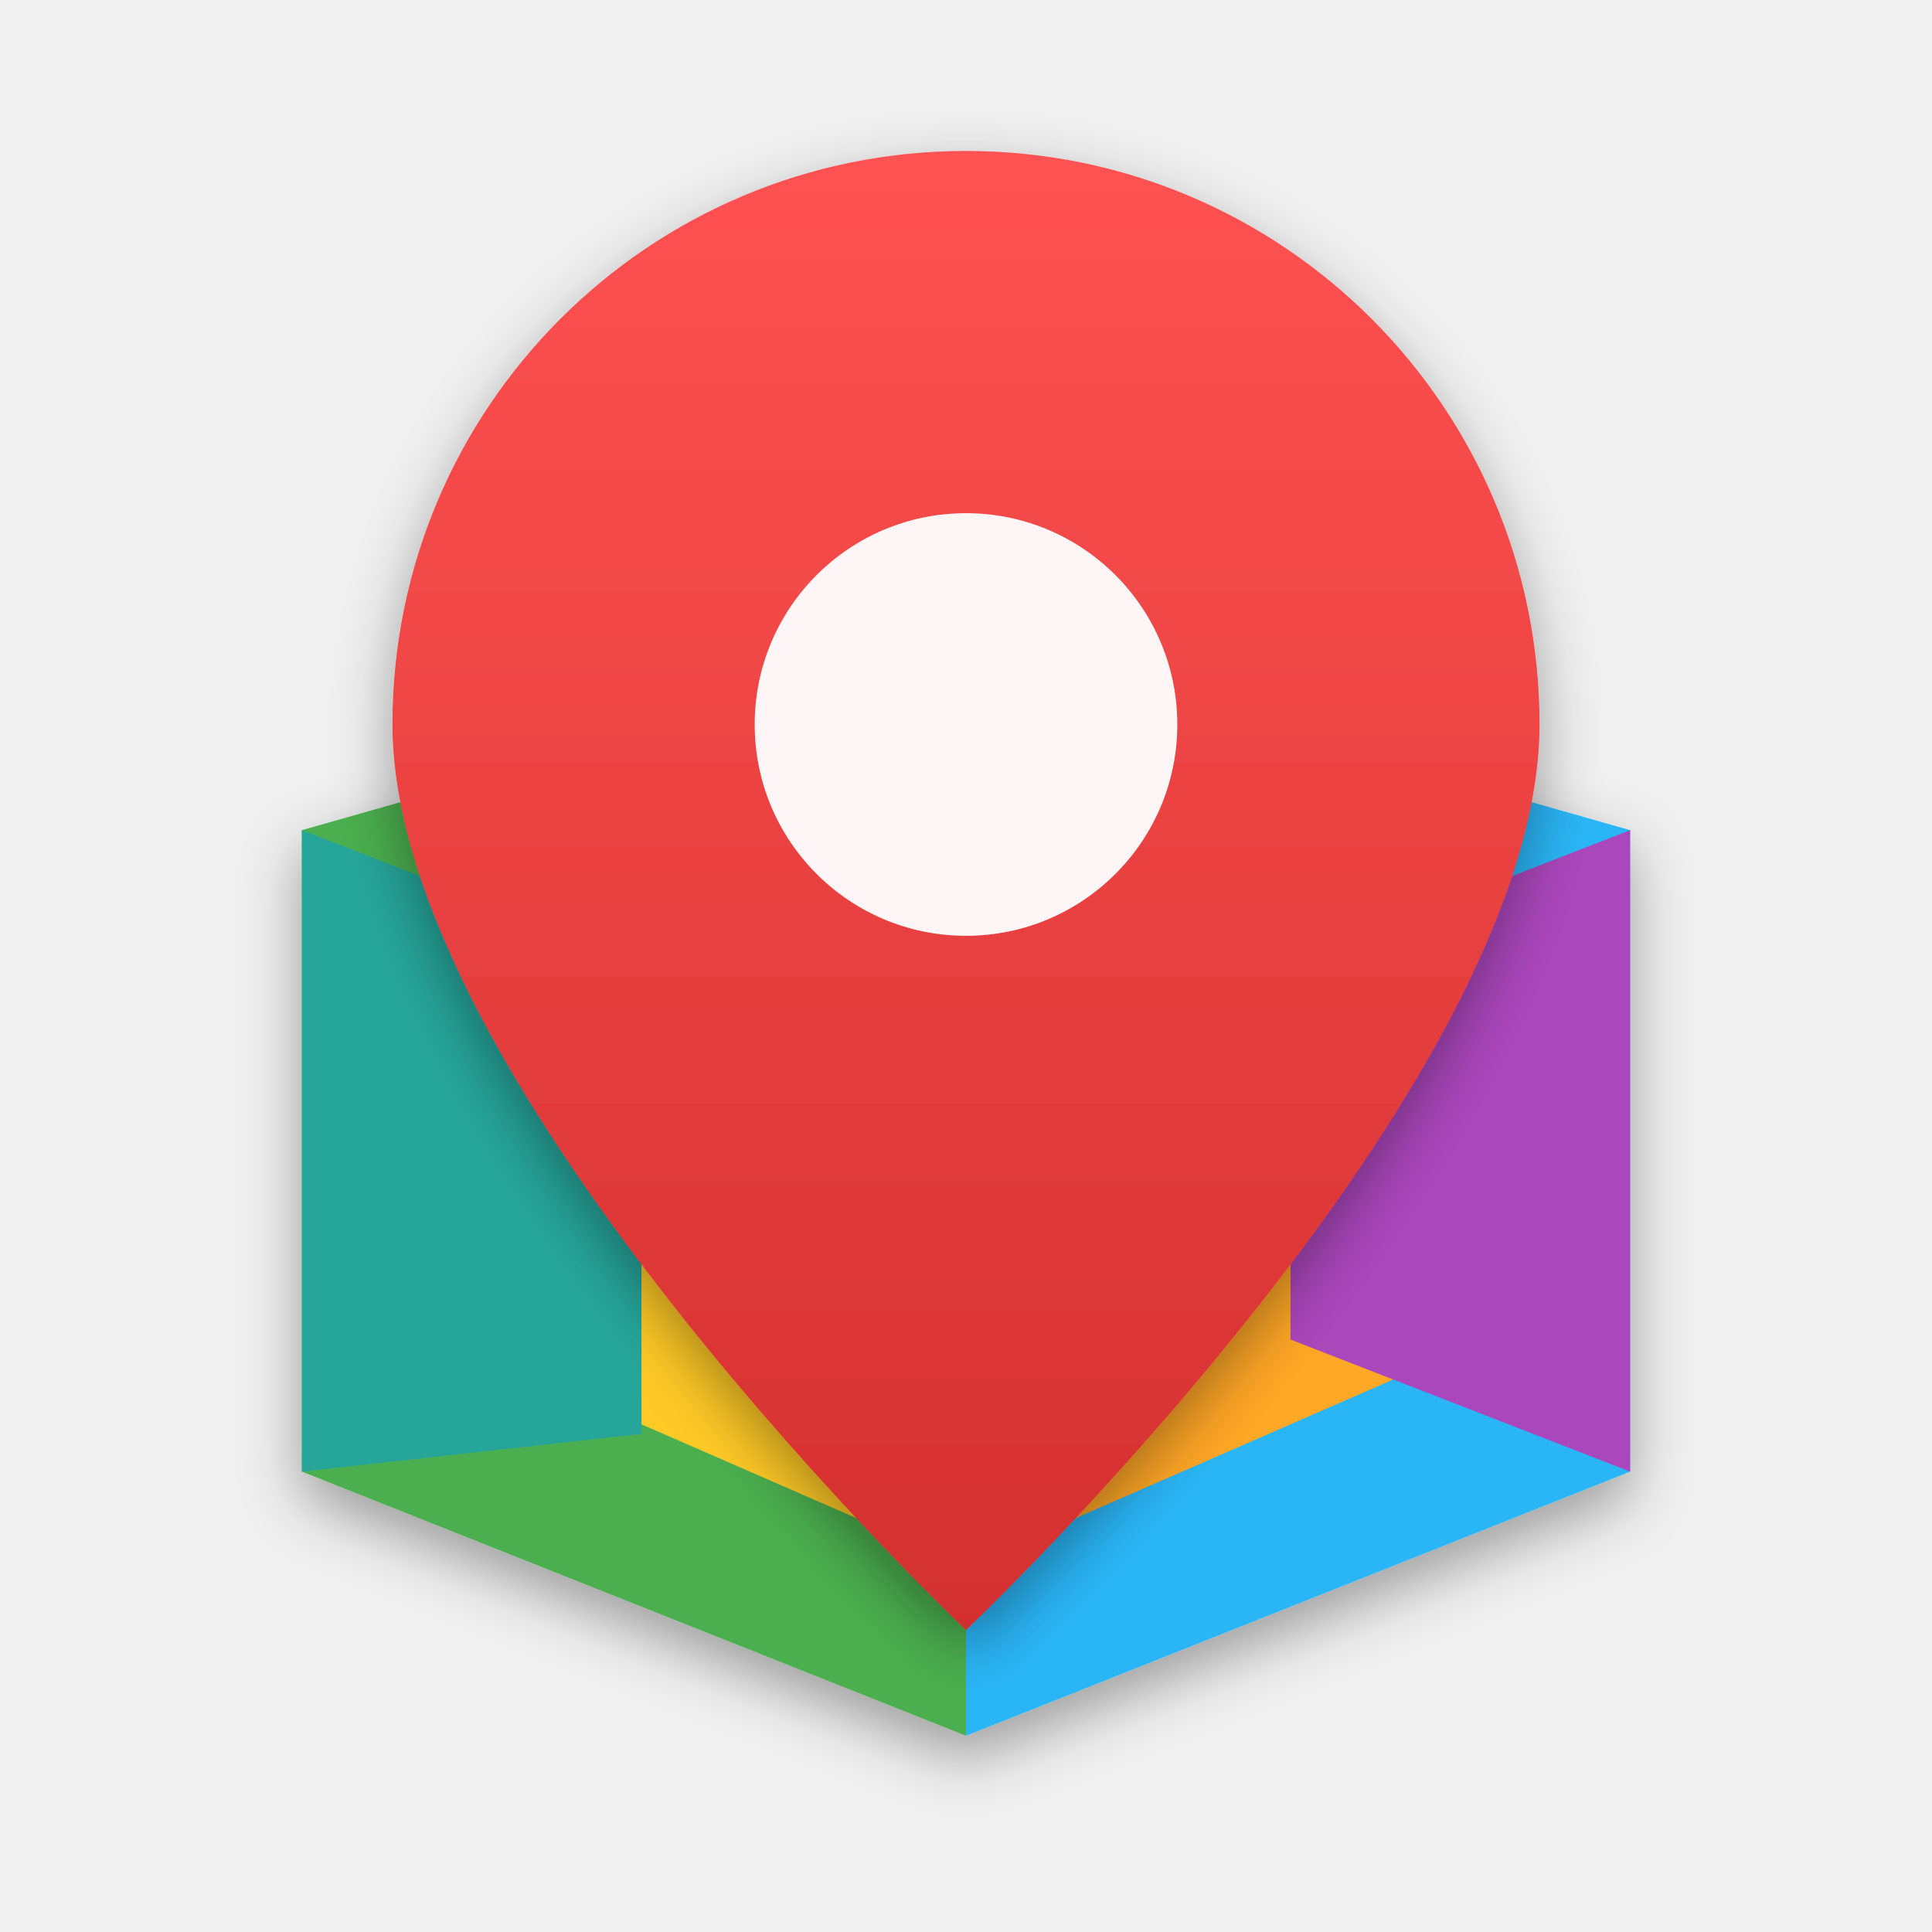
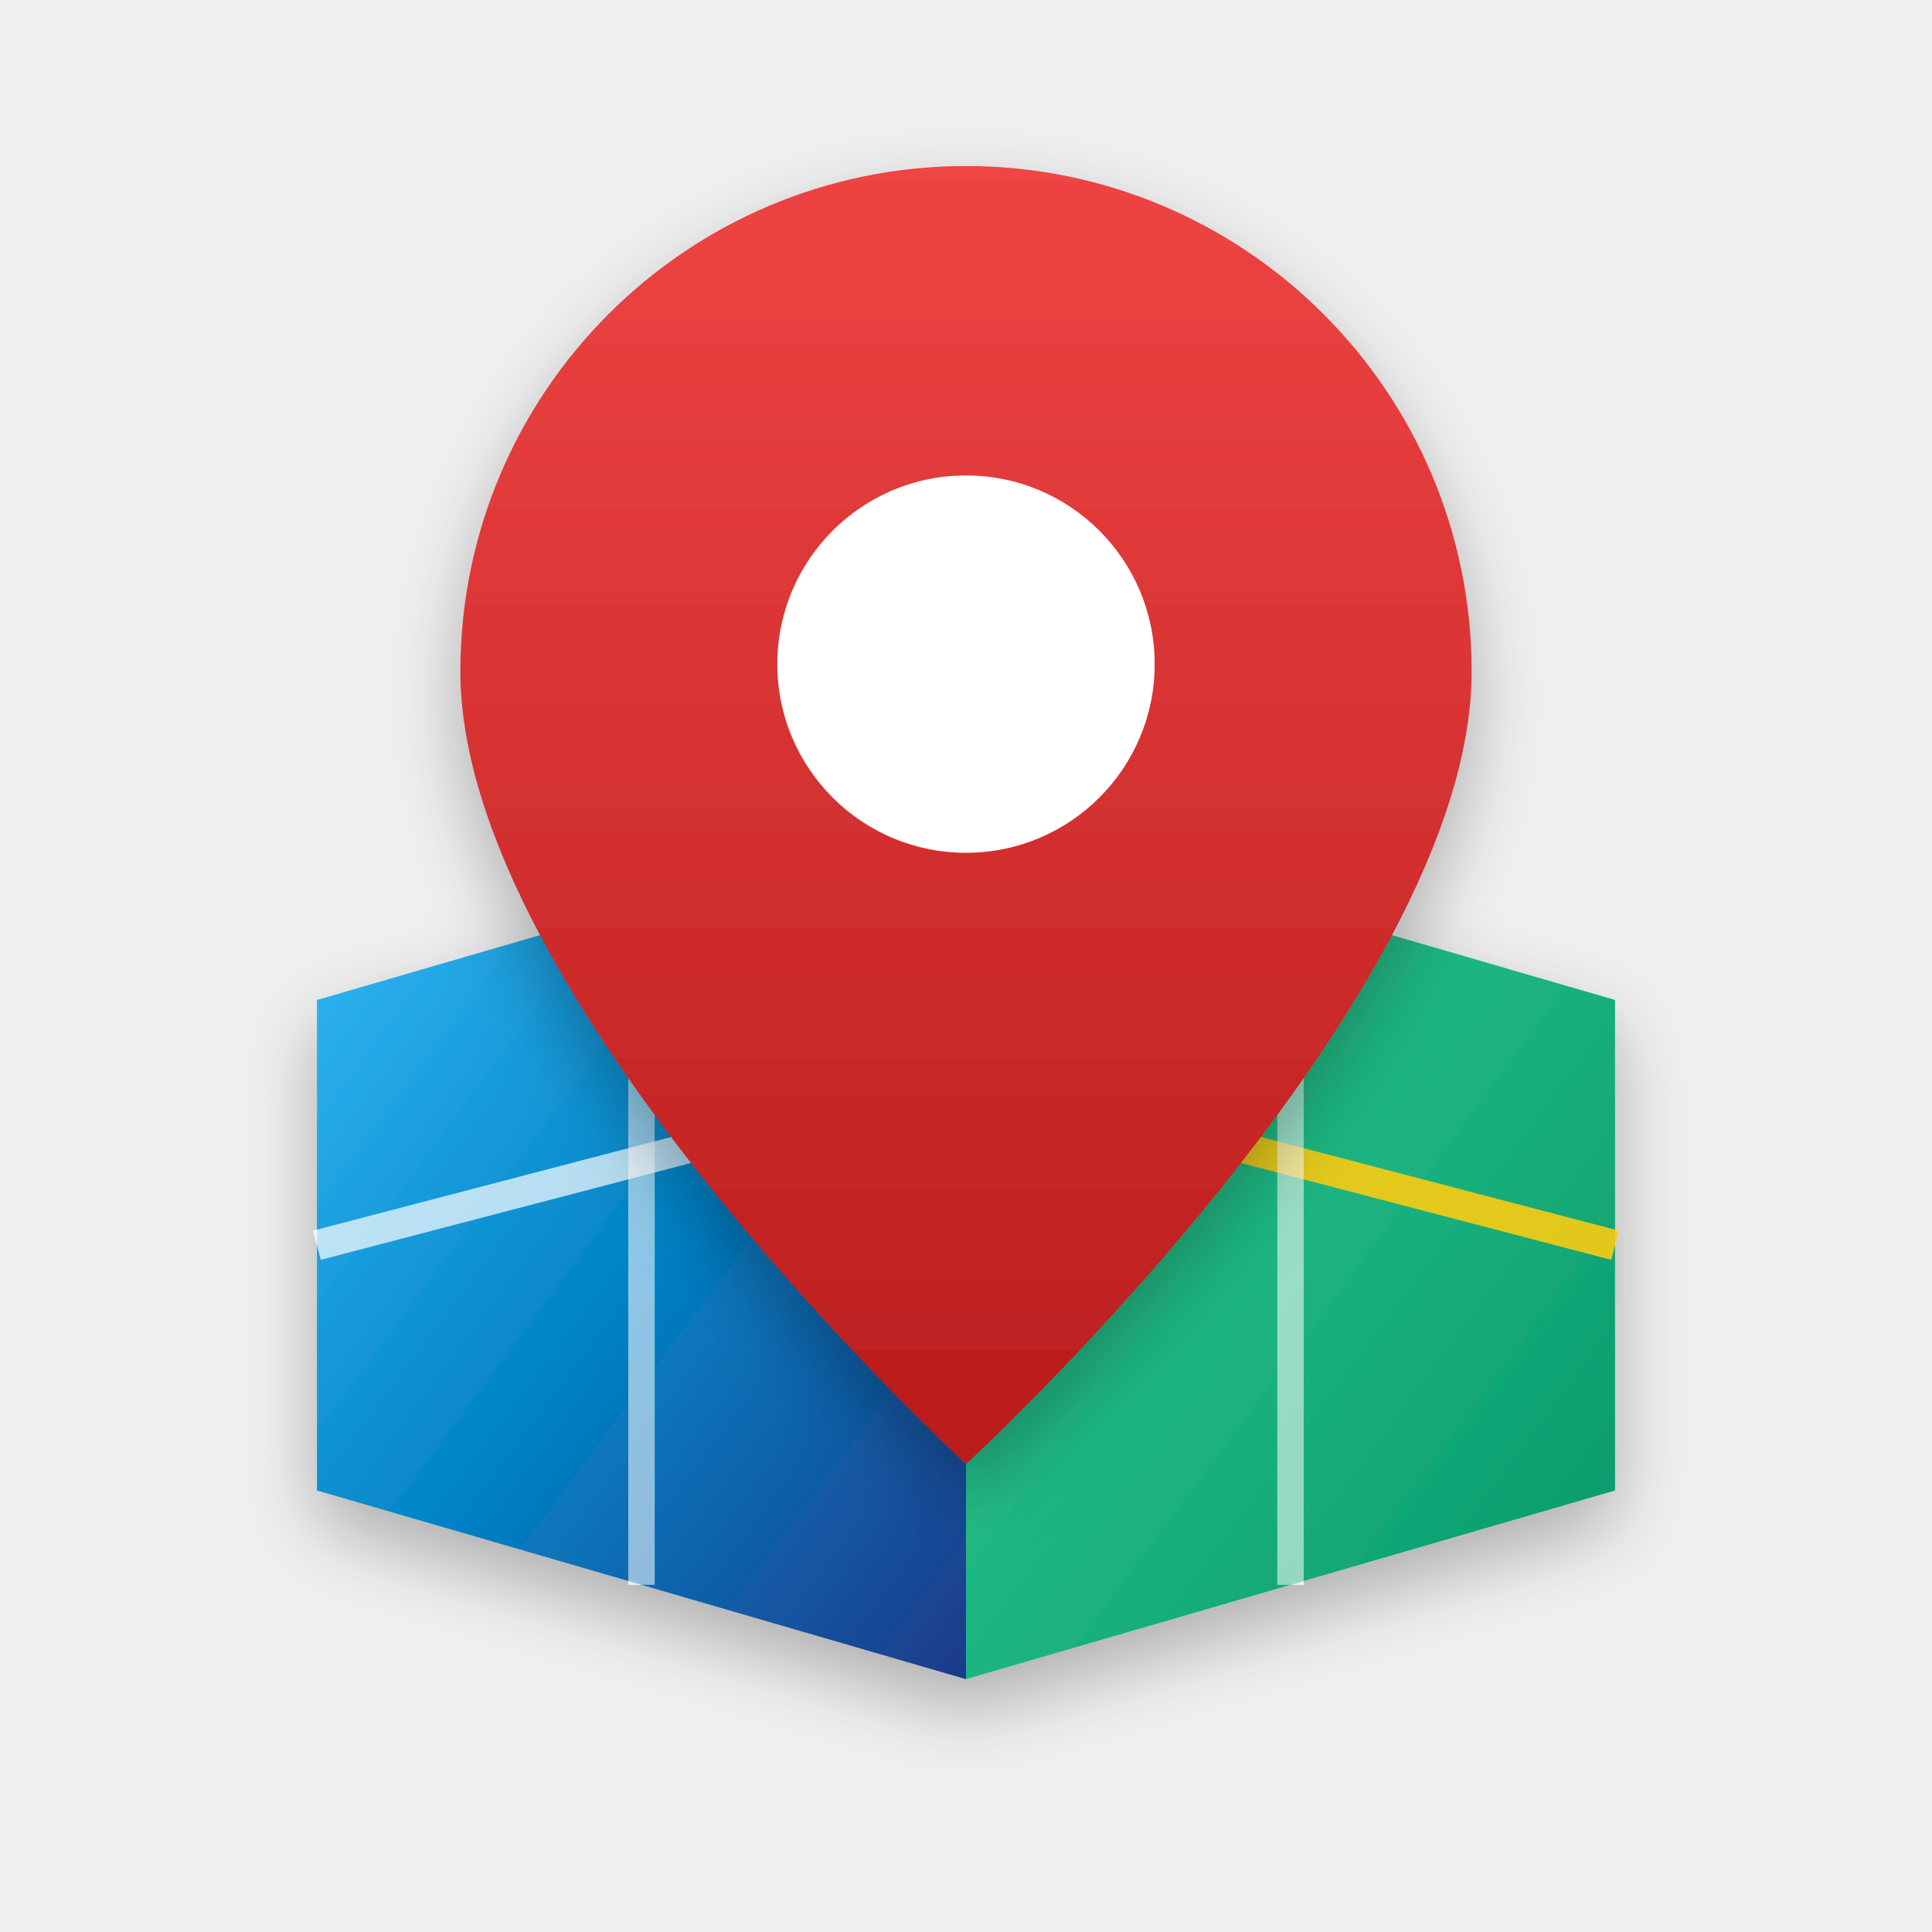
<svg xmlns="http://www.w3.org/2000/svg" viewBox="0 0 512 512" width="100%" height="100%">
  <defs>
    <linearGradient id="pinGrad" x1="0%" y1="0%" x2="0%" y2="100%">
-       <stop offset="0%" stop-color="#ff5252" />
-       <stop offset="100%" stop-color="#d32f2f" />
+       <stop offset="0%" stop-color="#ef4444" />
+       <stop offset="100%" stop-color="#b91c1c" />
    </linearGradient>
-     <filter id="shadow" x="-20%" y="-20%" width="140%" height="140%">
-       <feDropShadow dx="0" dy="6" stdDeviation="8" flood-color="#000000" flood-opacity="0.35" />
+     <linearGradient id="anelAzul" x1="0%" y1="0%" x2="100%" y2="100%">
+       <stop offset="0%" stop-color="#38bdf8" />
+       <stop offset="50%" stop-color="#0284c7" />
+       <stop offset="100%" stop-color="#1e3a8a" />
+     </linearGradient>
+     <linearGradient id="mapaEsmeralda" x1="0%" y1="0%" x2="100%" y2="100%">
+       <stop offset="0%" stop-color="#34d399" />
+       <stop offset="100%" stop-color="#059669" />
+     </linearGradient>
+     <filter id="sombraLogo" x="-20%" y="-20%" width="140%" height="140%">
+       <feDropShadow dx="0" dy="8" stdDeviation="10" flood-color="#000000" flood-opacity="0.28" />
    </filter>
  </defs>
-   <g filter="url(#shadow)">
-     <polygon points="80,220 256,170 256,460 80,390" fill="#4caf50" />
-     <polygon points="256,170 432,220 432,390 256,460" fill="#29b6f6" />
-     <polygon points="130,235 256,195 256,415 130,360" fill="#ffca28" />
-     <polygon points="256,195 382,235 382,360 256,415" fill="#ffa726" />
-     <polygon points="80,220 170,255 170,380 80,390" fill="#26a69a" />
-     <polygon points="342,255 432,220 432,390 342,355" fill="#ab47bc" />
+   <g filter="url(#sombraLogo)">
+     <polygon points="84,265 256,215 256,445 84,395" fill="url(#anelAzul)" />
+     <polygon points="256,215 428,265 428,395 256,445" fill="url(#mapaEsmeralda)" />
+     <line x1="84" y1="330" x2="256" y2="285" stroke="#ffffff" stroke-width="8" stroke-opacity="0.7" />
+     <line x1="256" y1="285" x2="428" y2="330" stroke="#facc15" stroke-width="8" stroke-opacity="0.9" />
+     <line x1="170" y1="240" x2="170" y2="420" stroke="#ffffff" stroke-width="7" stroke-opacity="0.55" />
+     <line x1="342" y1="240" x2="342" y2="420" stroke="#ffffff" stroke-width="7" stroke-opacity="0.55" />
  </g>
-   <g filter="url(#shadow)">
-     <path d="M256,40 C172,40 104,108 104,192 C104,288 256,432 256,432 C256,432 408,288 408,192 C408,108 340,40 256,40 Z" fill="url(#pinGrad)" />
-     <circle cx="256" cy="192" r="56" fill="#ffffff" opacity="0.95" />
+   <g filter="url(#sombraLogo)">
+     <path d="M256,44 C182,44 122,104 122,178 C122,265 256,388 256,388 C256,388 390,265 390,178 C390,104 330,44 256,44 Z" fill="url(#pinGrad)" />
+     <circle cx="256" cy="176" r="50" fill="#ffffff" />
  </g>
</svg>
